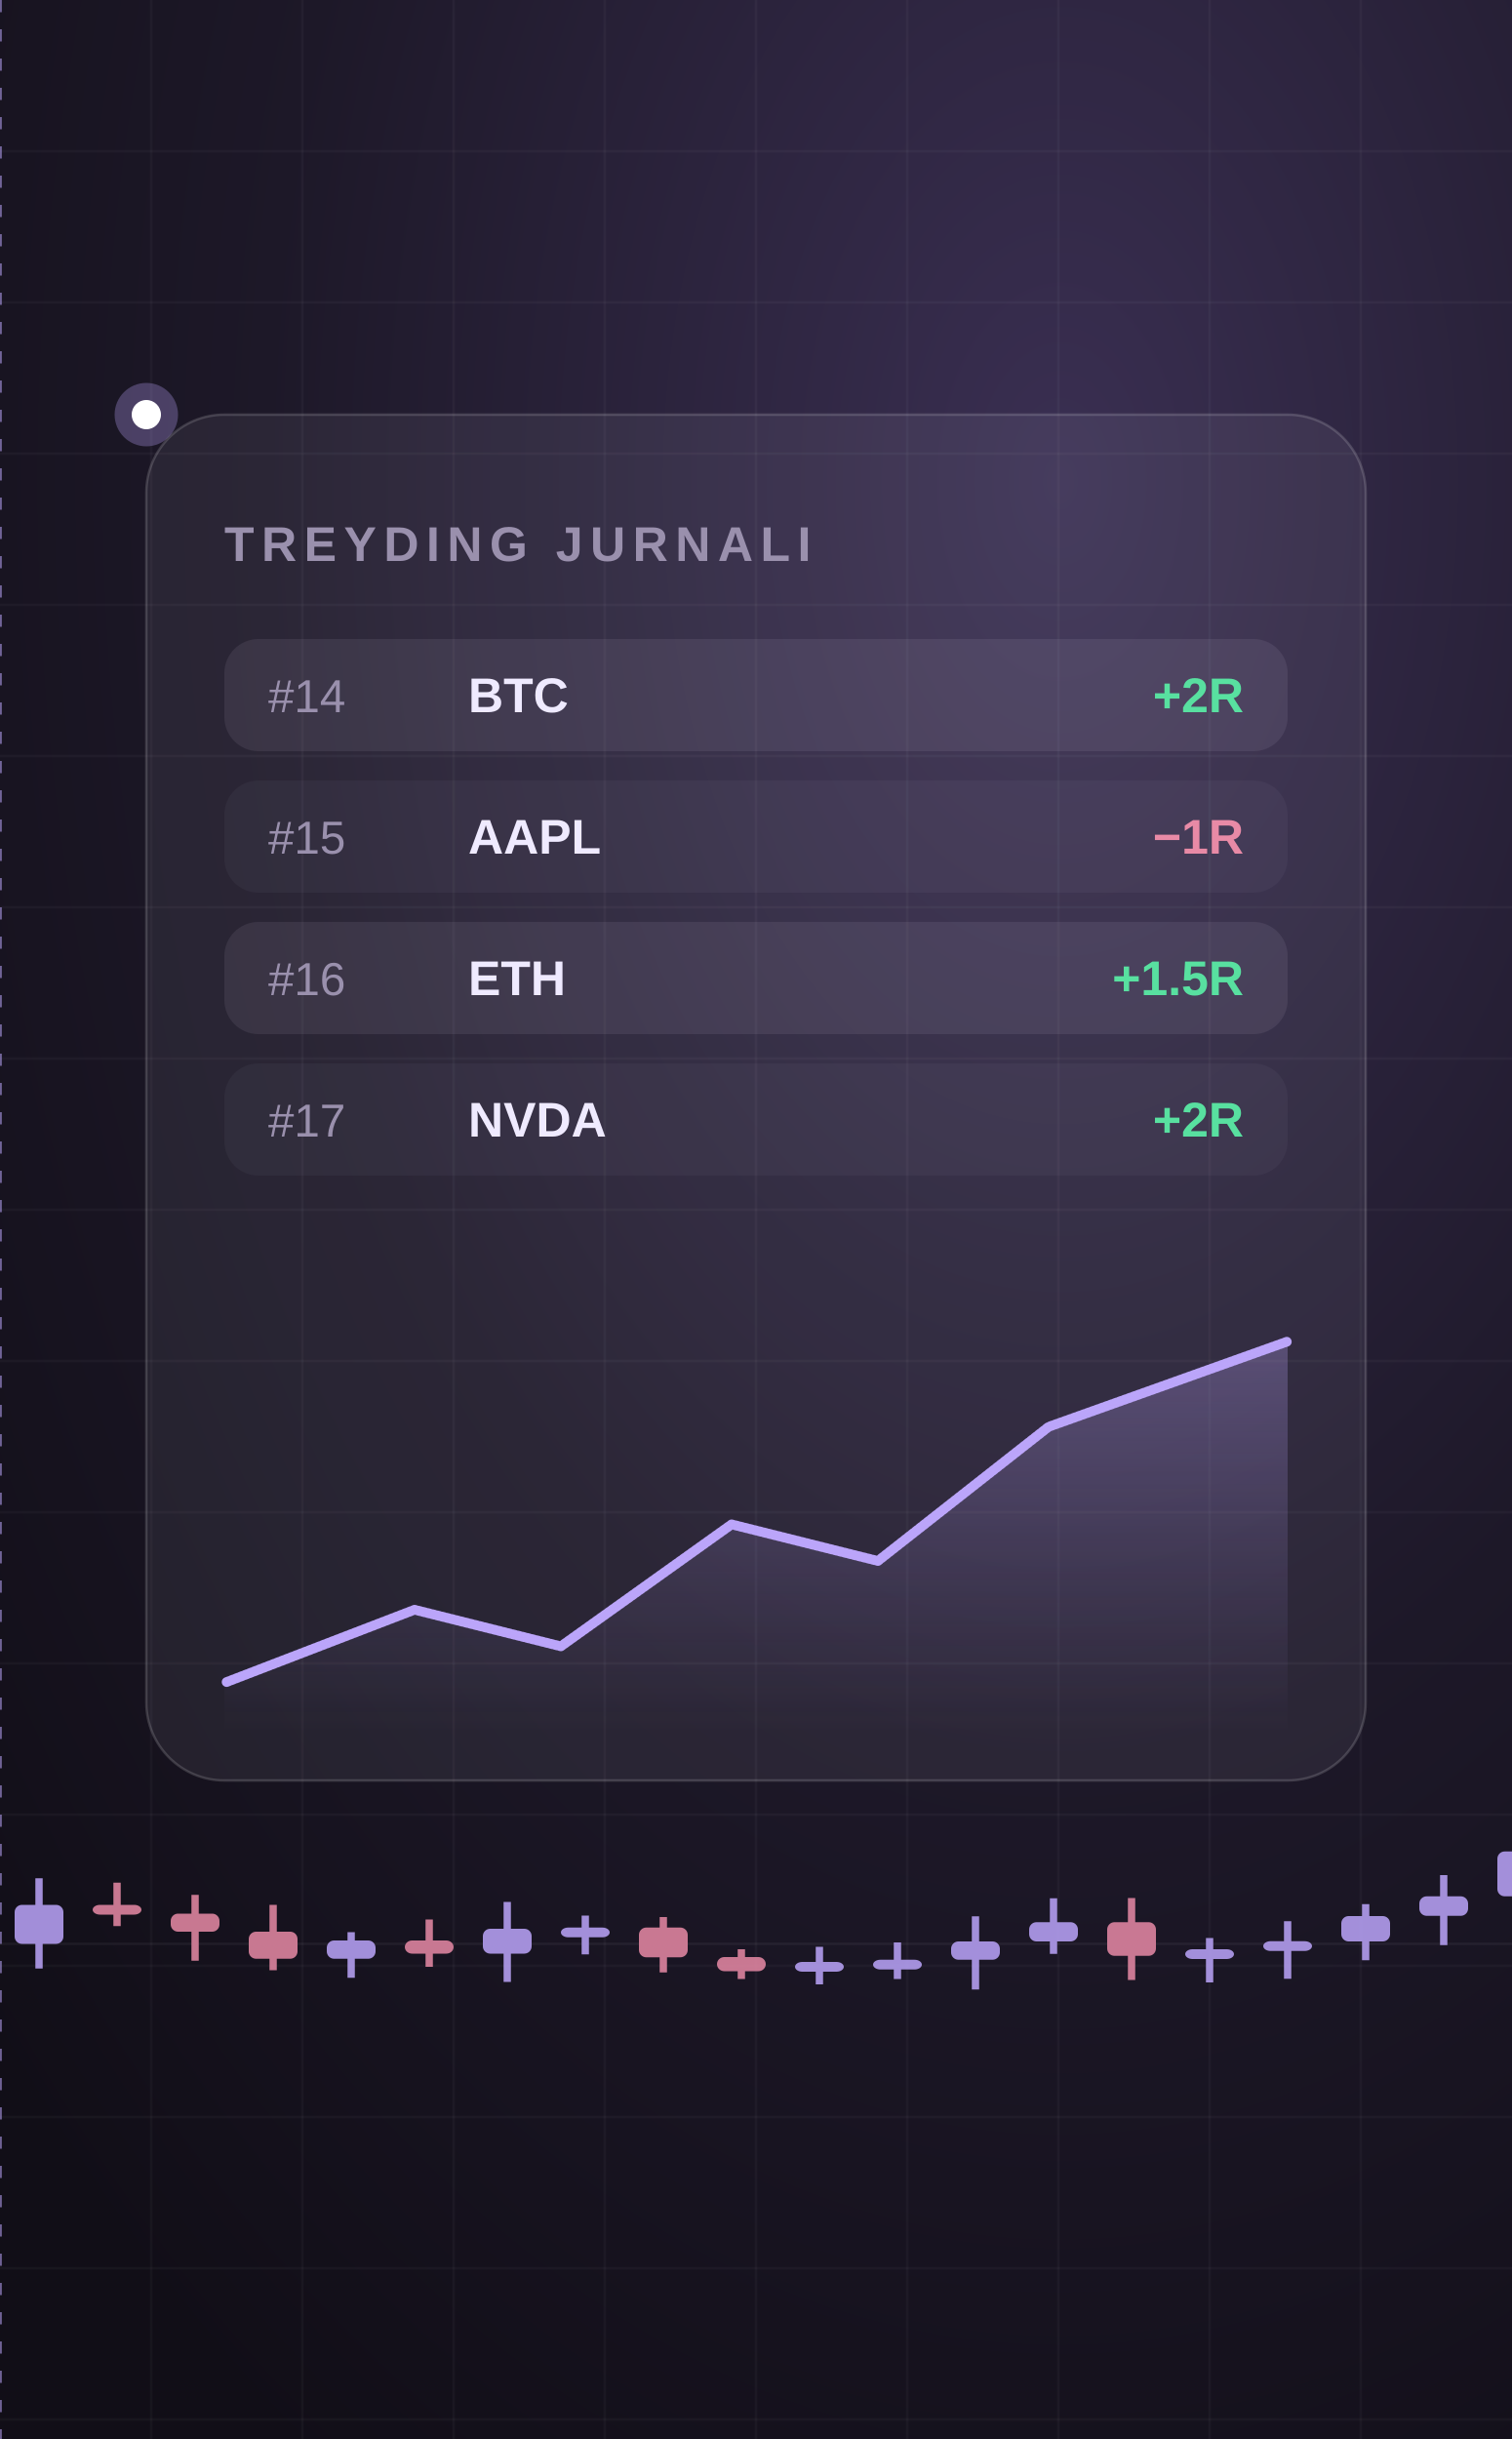
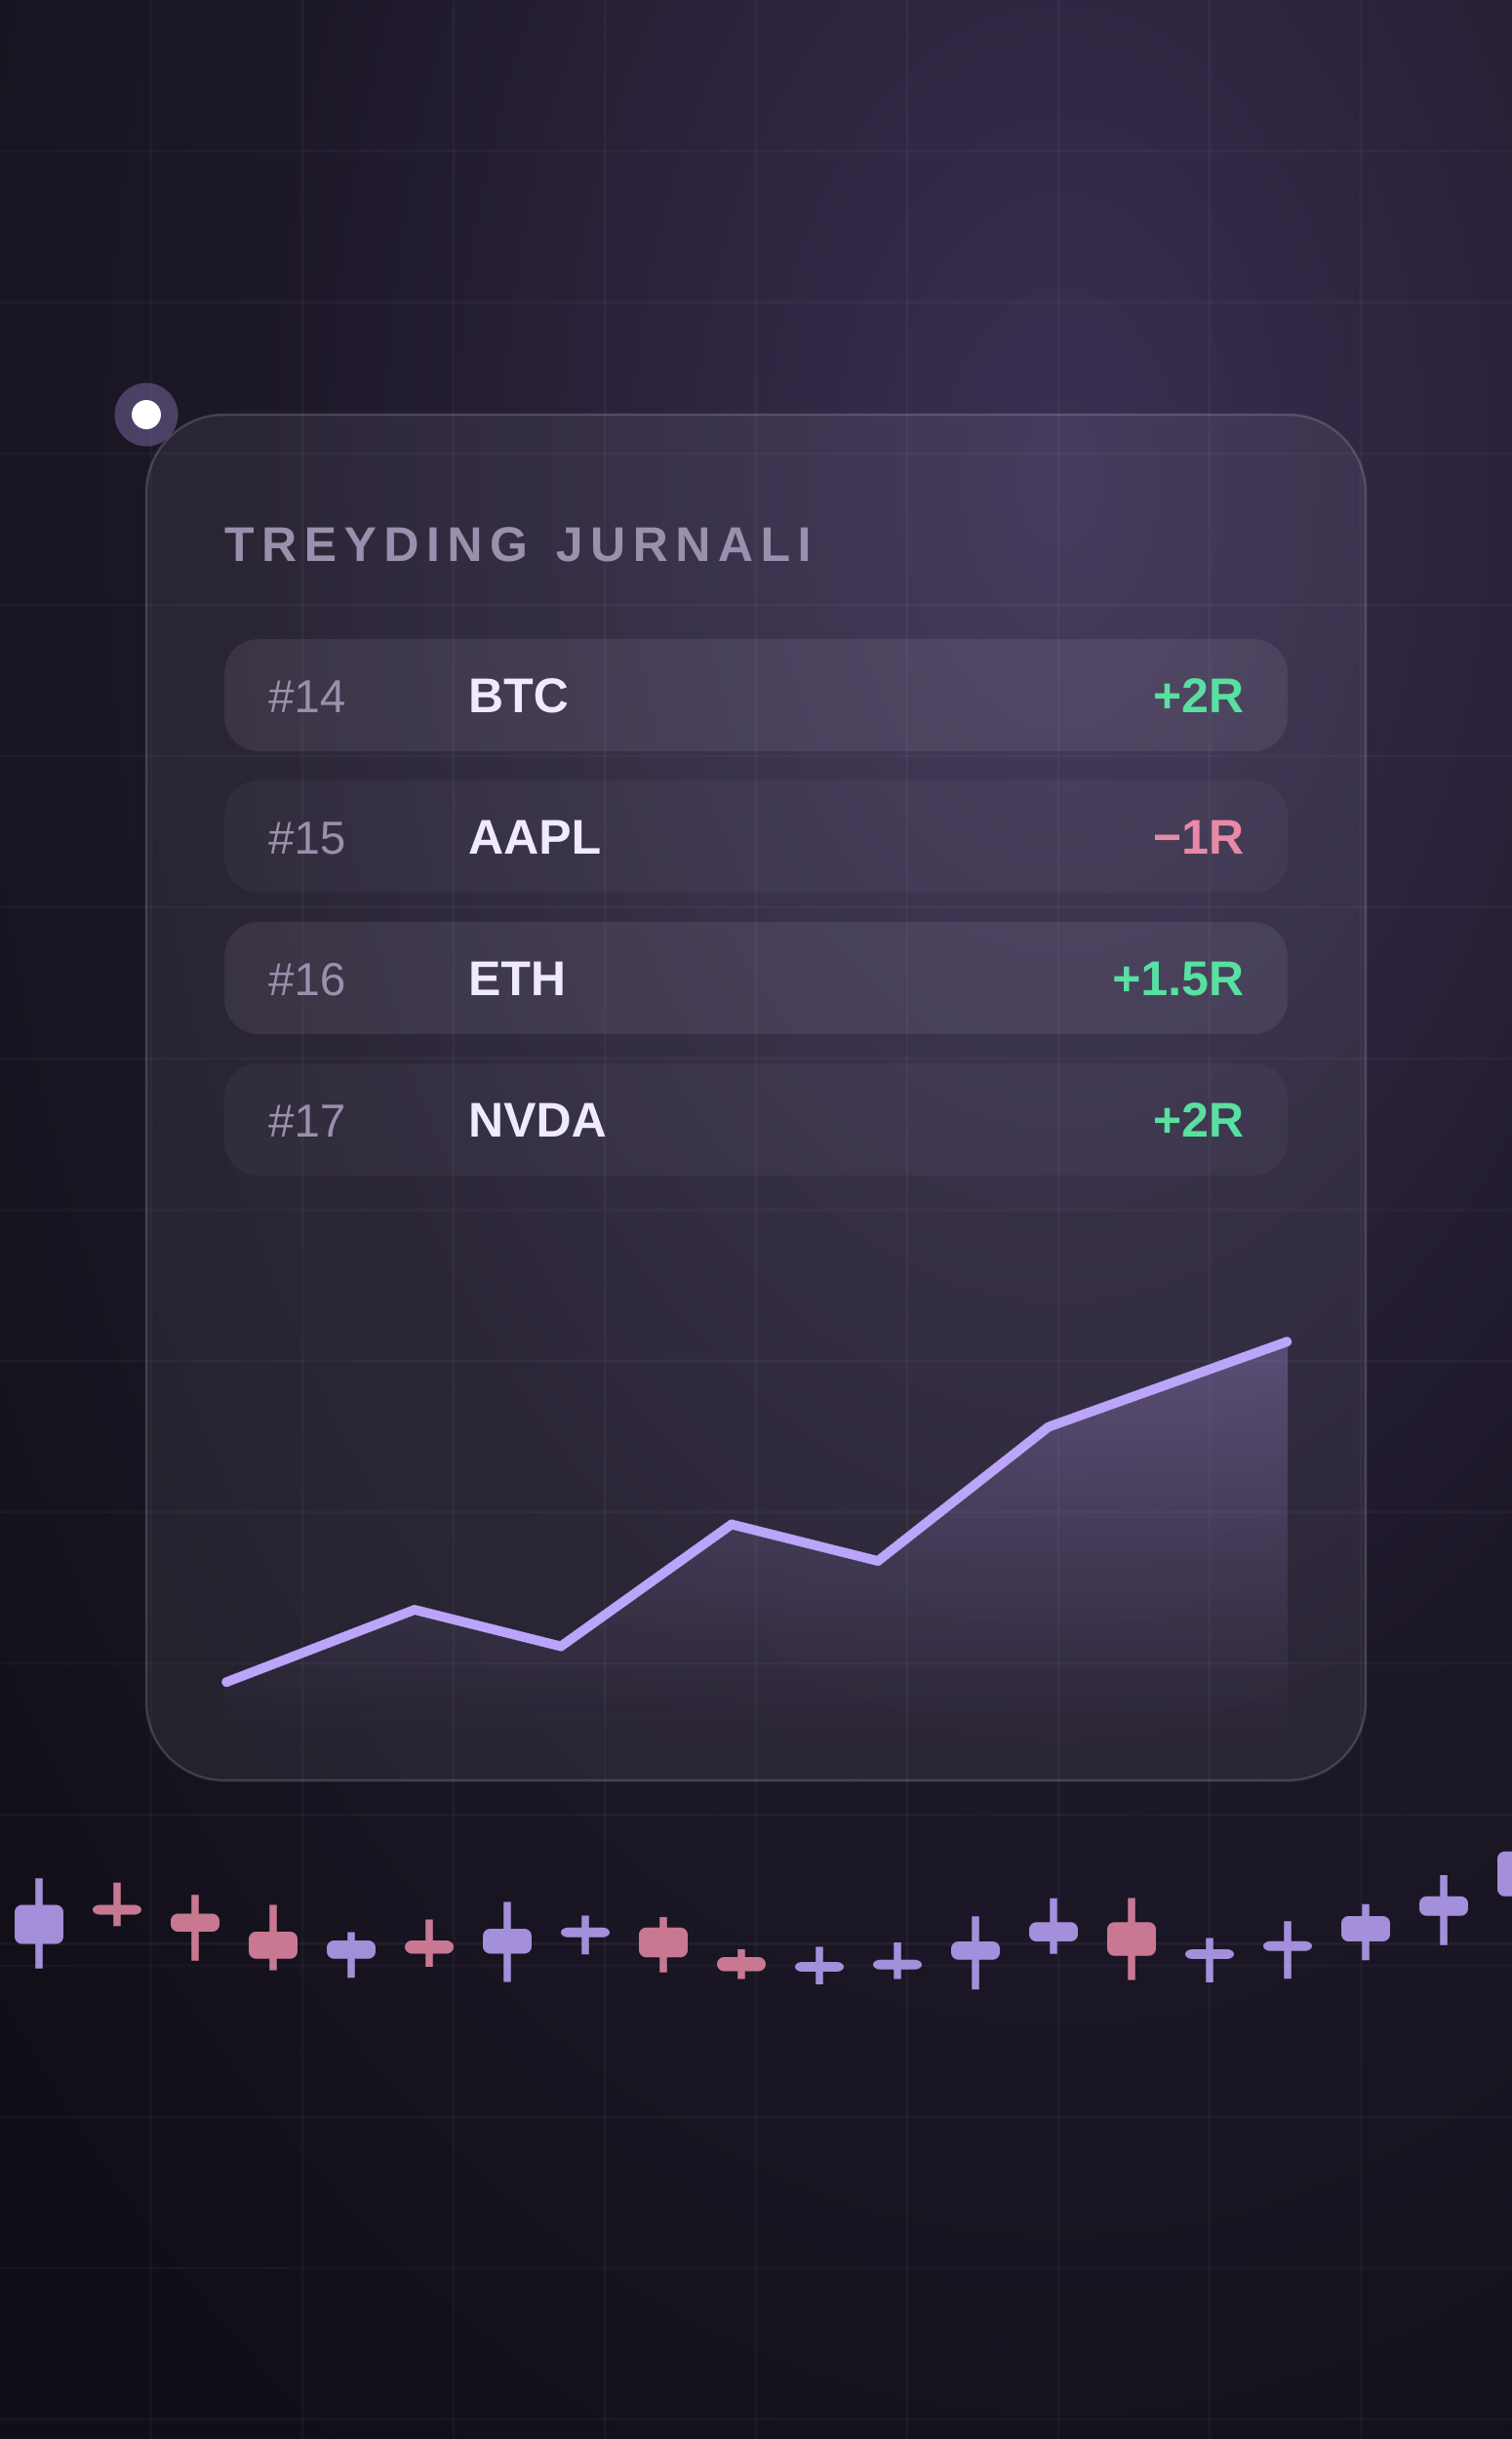
<svg xmlns="http://www.w3.org/2000/svg" width="620" height="1000" viewBox="0 0 620 1000">
  <style>
text{font-family:Arial,Helvetica,"Liberation Sans",sans-serif}
@keyframes grow{from{transform:scaleY(.05);opacity:0}to{transform:none;opacity:1}}
@keyframes live{0%,100%{transform:none}50%{transform:scaleY(1.4)}}
@keyframes flo{0%,100%{transform:translateY(0)}50%{transform:translateY(-6px)}}
@keyframes br{0%,100%{opacity:.7;transform:scale(1)}50%{opacity:1;transform:scale(1.1)}}
@keyframes march{to{stroke-dashoffset:-60}}
@keyframes draw{0%{stroke-dashoffset:1;opacity:1}38%{stroke-dashoffset:0}86%{stroke-dashoffset:0;opacity:1}96%{opacity:0}100%{stroke-dashoffset:1;opacity:0}}
@keyframes bob{0%,100%{transform:none}50%{transform:scaleY(.72)}}
@keyframes dp{0%,100%{transform:scale(1)}50%{transform:scale(1.18)}}
@keyframes hl{0%,100%{opacity:.35}50%{opacity:1}}
@keyframes rin{from{opacity:0;transform:translateX(-18px)}to{opacity:1;transform:none}}
@keyframes bobx{0%,100%{transform:none}50%{transform:scaleX(.78)}}
.row{animation:rin .8s cubic-bezier(.2,.8,.2,1) both}
.barx{transform-box:fill-box;animation:bobx 2.6s ease-in-out infinite}
.cd,.bar,.dot,.glow{transform-box:fill-box}
@keyframes form{0%{transform:scaleY(0);opacity:0}2%{opacity:1}9%{transform:scaleY(1);opacity:1}88%{transform:scaleY(1);opacity:1}96%,100%{transform:scaleY(1);opacity:0}}
.cd{animation:form 9s cubic-bezier(.25,.8,.25,1) infinite both}
@keyframes stream{to{transform:translateX(-640px)}}
.stream{animation:stream 8s linear infinite}
@keyframes scan{from{transform:translateX(-90px)}to{transform:translateX(710px)}}
.scan{animation:scan 6.5s cubic-bezier(.45,0,.55,1) infinite}
.chip{animation:flo 4.5s ease-in-out infinite}
.glow{transform-origin:50% 50%;animation:br 6s ease-in-out infinite}
.dash{animation:march 3.2s linear infinite}
.draw{stroke-dasharray:1;stroke-dashoffset:1;animation:draw 8s cubic-bezier(.4,0,.2,1) .3s infinite}
.bar{transform-origin:50% 100%;animation:bob 2.4s ease-in-out infinite}
.dot{transform-origin:50% 50%;animation:dp 2.2s ease-in-out infinite}
.hl{animation:hl 2.2s ease-in-out infinite}
@keyframes needle{0%,100%{transform:rotate(-62deg)}45%{transform:rotate(58deg)}70%{transform:rotate(20deg)}}
.needle{transform-origin:240px 280px;animation:needle 3.6s cubic-bezier(.5,0,.5,1) infinite}
@media (prefers-reduced-motion:reduce){*{animation:none!important}.draw{stroke-dasharray:none;stroke-dashoffset:0}.scan,.mdot{display:none}}
</style>
  <clipPath id="vb">
    <rect width="620" height="1000" />
  </clipPath>
  <g clip-path="url(#vb)">
    <defs>
      <radialGradient id="bg" cx="70%" cy="20%" r="95%">
        <stop offset="0" stop-color="#3a2f52" />
        <stop offset=".55" stop-color="#1d1828" />
        <stop offset="1" stop-color="#110e17" />
      </radialGradient>
      <radialGradient id="glow" cx="50%" cy="50%" r="50%">
        <stop offset="0" stop-color="#a697eb" stop-opacity=".35" />
        <stop offset="1" stop-color="#a697eb" stop-opacity="0" />
      </radialGradient>
      <linearGradient id="scanG" x1="0" y1="0" x2="1" y2="0">
        <stop offset="0" stop-color="#bba5fa" stop-opacity="0" />
        <stop offset="1" stop-color="#bba5fa" stop-opacity=".2" />
      </linearGradient>
      <linearGradient id="fadeUp" x1="0" y1="0" x2="0" y2="1">
        <stop offset="0" stop-color="#bba5fa" stop-opacity=".35" />
        <stop offset="1" stop-color="#bba5fa" stop-opacity="0" />
      </linearGradient>
    </defs>
    <rect width="620" height="1000" fill="url(#bg)" />
    <line x1="62" y1="0" x2="62" y2="1000" stroke="#fff" stroke-opacity=".035" />
    <line x1="124" y1="0" x2="124" y2="1000" stroke="#fff" stroke-opacity=".035" />
    <line x1="186" y1="0" x2="186" y2="1000" stroke="#fff" stroke-opacity=".035" />
    <line x1="248" y1="0" x2="248" y2="1000" stroke="#fff" stroke-opacity=".035" />
    <line x1="310" y1="0" x2="310" y2="1000" stroke="#fff" stroke-opacity=".035" />
    <line x1="372" y1="0" x2="372" y2="1000" stroke="#fff" stroke-opacity=".035" />
    <line x1="434" y1="0" x2="434" y2="1000" stroke="#fff" stroke-opacity=".035" />
    <line x1="496" y1="0" x2="496" y2="1000" stroke="#fff" stroke-opacity=".035" />
    <line x1="558" y1="0" x2="558" y2="1000" stroke="#fff" stroke-opacity=".035" />
    <line x1="0" y1="62" x2="620" y2="62" stroke="#fff" stroke-opacity=".035" />
    <line x1="0" y1="124" x2="620" y2="124" stroke="#fff" stroke-opacity=".035" />
    <line x1="0" y1="186" x2="620" y2="186" stroke="#fff" stroke-opacity=".035" />
    <line x1="0" y1="248" x2="620" y2="248" stroke="#fff" stroke-opacity=".035" />
    <line x1="0" y1="310" x2="620" y2="310" stroke="#fff" stroke-opacity=".035" />
    <line x1="0" y1="372" x2="620" y2="372" stroke="#fff" stroke-opacity=".035" />
    <line x1="0" y1="434" x2="620" y2="434" stroke="#fff" stroke-opacity=".035" />
    <line x1="0" y1="496" x2="620" y2="496" stroke="#fff" stroke-opacity=".035" />
    <line x1="0" y1="558" x2="620" y2="558" stroke="#fff" stroke-opacity=".035" />
    <line x1="0" y1="620" x2="620" y2="620" stroke="#fff" stroke-opacity=".035" />
    <line x1="0" y1="682" x2="620" y2="682" stroke="#fff" stroke-opacity=".035" />
    <line x1="0" y1="744" x2="620" y2="744" stroke="#fff" stroke-opacity=".035" />
    <line x1="0" y1="806" x2="620" y2="806" stroke="#fff" stroke-opacity=".035" />
    <line x1="0" y1="868" x2="620" y2="868" stroke="#fff" stroke-opacity=".035" />
    <line x1="0" y1="930" x2="620" y2="930" stroke="#fff" stroke-opacity=".035" />
    <line x1="0" y1="992" x2="620" y2="992" stroke="#fff" stroke-opacity=".035" />
    <g transform="translate(60 170)">
      <rect width="500" height="560" rx="32" fill="#efeaff" fill-opacity=".07" stroke="#fff" stroke-opacity=".16" />
      <text x="32" y="60" font-size="20" font-weight="700" fill="#9a90ad" letter-spacing="3">TREYDING JURNALI</text>
      <g transform="translate(32 92)">
        <g class="row" style="animation-delay:200ms">
          <rect width="436" height="46" rx="14" fill="#efeaff" fill-opacity="0.08" />
          <text x="18" y="30" font-size="19" fill="#9a90ad">#14</text>
          <text x="100" y="30" font-size="20" font-weight="700" fill="#efeaff">BTC</text>
          <text class="hl" style="animation-delay:-0s" x="418" y="30" text-anchor="end" font-size="20" font-weight="800" fill="#58e0a0">+2R</text>
        </g>
      </g>
      <g transform="translate(32 150)">
        <g class="row" style="animation-delay:330ms">
          <rect width="436" height="46" rx="14" fill="#efeaff" fill-opacity="0.04" />
          <text x="18" y="30" font-size="19" fill="#9a90ad">#15</text>
          <text x="100" y="30" font-size="20" font-weight="700" fill="#efeaff">AAPL</text>
          <text class="hl" style="animation-delay:-0.5s" x="418" y="30" text-anchor="end" font-size="20" font-weight="800" fill="#e88aa6">−1R</text>
        </g>
      </g>
      <g transform="translate(32 208)">
        <g class="row" style="animation-delay:460ms">
          <rect width="436" height="46" rx="14" fill="#efeaff" fill-opacity="0.08" />
          <text x="18" y="30" font-size="19" fill="#9a90ad">#16</text>
          <text x="100" y="30" font-size="20" font-weight="700" fill="#efeaff">ETH</text>
          <text class="hl" style="animation-delay:-1s" x="418" y="30" text-anchor="end" font-size="20" font-weight="800" fill="#58e0a0">+1.5R</text>
        </g>
      </g>
      <g transform="translate(32 266)">
        <g class="row" style="animation-delay:590ms">
          <rect width="436" height="46" rx="14" fill="#efeaff" fill-opacity="0.04" />
          <text x="18" y="30" font-size="19" fill="#9a90ad">#17</text>
          <text x="100" y="30" font-size="20" font-weight="700" fill="#efeaff">NVDA</text>
          <text class="hl" style="animation-delay:-1.5s" x="418" y="30" text-anchor="end" font-size="20" font-weight="800" fill="#58e0a0">+2R</text>
        </g>
      </g>
      <path class="draw" pathLength="1" d="M32 520 L110 490 L170 505 L240 455 L300 470 L370 415 L468 380" fill="none" stroke="#bba5fa" stroke-width="4" stroke-linecap="round" stroke-linejoin="round" />
      <g class="mdot">
        <circle r="13" fill="#bba5fa" opacity=".3">
          <animateMotion dur="5.5s" repeatCount="indefinite" path="M32 520 L110 490 L170 505 L240 455 L300 470 L370 415 L468 380" />
        </circle>
        <circle r="6" fill="#fff">
          <animateMotion dur="5.5s" repeatCount="indefinite" path="M32 520 L110 490 L170 505 L240 455 L300 470 L370 415 L468 380" />
        </circle>
      </g>
      <path d="M32 520 L110 490 L170 505 L240 455 L300 470 L370 415 L468 380 L468 540 L32 540 Z" fill="url(#fadeUp)" opacity=".8" />
    </g>
    <g transform="translate(0 742)" opacity=".85">
      <line x1="0" x2="1240" y1="55" y2="55" stroke="#fff" stroke-opacity=".06" />
      <g class="stream">
        <g>
          <line x1="16" x2="16" y1="28.1" y2="65.1" stroke="#bba5fa" stroke-width="3" />
          <rect x="6" y="39.0" width="20" height="16.0" rx="3" fill="#bba5fa" />
        </g>
        <g>
          <line x1="48" x2="48" y1="29.9" y2="47.7" stroke="#e88aa6" stroke-width="3" />
          <rect x="38" y="39.0" width="20" height="4.0" rx="3" fill="#e88aa6" />
        </g>
        <g>
          <line x1="80" x2="80" y1="34.9" y2="61.9" stroke="#e88aa6" stroke-width="3" />
          <rect x="70" y="42.6" width="20" height="7.4" rx="3" fill="#e88aa6" />
        </g>
        <g>
          <line x1="112" x2="112" y1="39.0" y2="65.8" stroke="#e88aa6" stroke-width="3" />
          <rect x="102" y="50.0" width="20" height="11.1" rx="3" fill="#e88aa6" />
        </g>
        <g>
          <line x1="144" x2="144" y1="50.2" y2="68.9" stroke="#bba5fa" stroke-width="3" />
          <rect x="134" y="53.6" width="20" height="7.5" rx="3" fill="#bba5fa" />
        </g>
        <g>
          <line x1="176" x2="176" y1="45.0" y2="64.4" stroke="#e88aa6" stroke-width="3" />
          <rect x="166" y="53.6" width="20" height="5.4" rx="3" fill="#e88aa6" />
        </g>
        <g>
          <line x1="208" x2="208" y1="37.8" y2="70.6" stroke="#bba5fa" stroke-width="3" />
          <rect x="198" y="48.8" width="20" height="10.2" rx="3" fill="#bba5fa" />
        </g>
        <g>
          <line x1="240" x2="240" y1="43.4" y2="59.3" stroke="#bba5fa" stroke-width="3" />
          <rect x="230" y="48.3" width="20" height="4.0" rx="3" fill="#bba5fa" />
        </g>
        <g>
          <line x1="272" x2="272" y1="44.0" y2="66.7" stroke="#e88aa6" stroke-width="3" />
          <rect x="262" y="48.3" width="20" height="12.2" rx="3" fill="#e88aa6" />
        </g>
        <g>
          <line x1="304" x2="304" y1="57.2" y2="69.4" stroke="#e88aa6" stroke-width="3" />
          <rect x="294" y="60.4" width="20" height="5.8" rx="3" fill="#e88aa6" />
        </g>
        <g>
          <line x1="336" x2="336" y1="56.2" y2="71.6" stroke="#bba5fa" stroke-width="3" />
          <rect x="326" y="62.4" width="20" height="4.0" rx="3" fill="#bba5fa" />
        </g>
        <g>
          <line x1="368" x2="368" y1="54.4" y2="69.4" stroke="#bba5fa" stroke-width="3" />
          <rect x="358" y="61.5" width="20" height="4.0" rx="3" fill="#bba5fa" />
        </g>
        <g>
          <line x1="400" x2="400" y1="43.7" y2="73.7" stroke="#bba5fa" stroke-width="3" />
          <rect x="390" y="54.0" width="20" height="7.5" rx="3" fill="#bba5fa" />
        </g>
        <g>
          <line x1="432" x2="432" y1="36.3" y2="59.1" stroke="#bba5fa" stroke-width="3" />
          <rect x="422" y="46.1" width="20" height="7.9" rx="3" fill="#bba5fa" />
        </g>
        <g>
          <line x1="464" x2="464" y1="36.2" y2="69.8" stroke="#e88aa6" stroke-width="3" />
          <rect x="454" y="46.1" width="20" height="13.8" rx="3" fill="#e88aa6" />
        </g>
        <g>
          <line x1="496" x2="496" y1="52.6" y2="70.8" stroke="#bba5fa" stroke-width="3" />
          <rect x="486" y="57.2" width="20" height="4.0" rx="3" fill="#bba5fa" />
        </g>
        <g>
          <line x1="528" x2="528" y1="45.7" y2="69.3" stroke="#bba5fa" stroke-width="3" />
          <rect x="518" y="53.9" width="20" height="4.0" rx="3" fill="#bba5fa" />
        </g>
        <g>
          <line x1="560" x2="560" y1="38.7" y2="61.7" stroke="#bba5fa" stroke-width="3" />
          <rect x="550" y="43.6" width="20" height="10.4" rx="3" fill="#bba5fa" />
        </g>
        <g>
          <line x1="592" x2="592" y1="26.8" y2="55.5" stroke="#bba5fa" stroke-width="3" />
          <rect x="582" y="35.5" width="20" height="8.0" rx="3" fill="#bba5fa" />
        </g>
        <g>
          <line x1="624" x2="624" y1="13.1" y2="44.4" stroke="#bba5fa" stroke-width="3" />
          <rect x="614" y="17.1" width="20" height="18.4" rx="3" fill="#bba5fa" />
        </g>
        <g transform="translate(640 0)">
          <g>
            <line x1="16" x2="16" y1="28.1" y2="65.1" stroke="#bba5fa" stroke-width="3" />
            <rect x="6" y="39.0" width="20" height="16.0" rx="3" fill="#bba5fa" />
          </g>
          <g>
            <line x1="48" x2="48" y1="29.9" y2="47.7" stroke="#e88aa6" stroke-width="3" />
            <rect x="38" y="39.0" width="20" height="4.0" rx="3" fill="#e88aa6" />
          </g>
          <g>
            <line x1="80" x2="80" y1="34.9" y2="61.9" stroke="#e88aa6" stroke-width="3" />
            <rect x="70" y="42.6" width="20" height="7.4" rx="3" fill="#e88aa6" />
          </g>
          <g>
            <line x1="112" x2="112" y1="39.0" y2="65.8" stroke="#e88aa6" stroke-width="3" />
            <rect x="102" y="50.0" width="20" height="11.1" rx="3" fill="#e88aa6" />
          </g>
          <g>
            <line x1="144" x2="144" y1="50.2" y2="68.9" stroke="#bba5fa" stroke-width="3" />
            <rect x="134" y="53.6" width="20" height="7.5" rx="3" fill="#bba5fa" />
          </g>
          <g>
            <line x1="176" x2="176" y1="45.0" y2="64.4" stroke="#e88aa6" stroke-width="3" />
            <rect x="166" y="53.6" width="20" height="5.4" rx="3" fill="#e88aa6" />
          </g>
          <g>
            <line x1="208" x2="208" y1="37.8" y2="70.6" stroke="#bba5fa" stroke-width="3" />
            <rect x="198" y="48.8" width="20" height="10.2" rx="3" fill="#bba5fa" />
          </g>
          <g>
            <line x1="240" x2="240" y1="43.4" y2="59.3" stroke="#bba5fa" stroke-width="3" />
            <rect x="230" y="48.3" width="20" height="4.0" rx="3" fill="#bba5fa" />
          </g>
          <g>
            <line x1="272" x2="272" y1="44.0" y2="66.7" stroke="#e88aa6" stroke-width="3" />
            <rect x="262" y="48.3" width="20" height="12.2" rx="3" fill="#e88aa6" />
          </g>
          <g>
            <line x1="304" x2="304" y1="57.2" y2="69.4" stroke="#e88aa6" stroke-width="3" />
            <rect x="294" y="60.4" width="20" height="5.8" rx="3" fill="#e88aa6" />
          </g>
          <g>
            <line x1="336" x2="336" y1="56.2" y2="71.6" stroke="#bba5fa" stroke-width="3" />
            <rect x="326" y="62.4" width="20" height="4.0" rx="3" fill="#bba5fa" />
          </g>
          <g>
            <line x1="368" x2="368" y1="54.4" y2="69.4" stroke="#bba5fa" stroke-width="3" />
            <rect x="358" y="61.5" width="20" height="4.0" rx="3" fill="#bba5fa" />
          </g>
          <g>
            <line x1="400" x2="400" y1="43.7" y2="73.7" stroke="#bba5fa" stroke-width="3" />
            <rect x="390" y="54.0" width="20" height="7.5" rx="3" fill="#bba5fa" />
          </g>
          <g>
            <line x1="432" x2="432" y1="36.3" y2="59.1" stroke="#bba5fa" stroke-width="3" />
            <rect x="422" y="46.1" width="20" height="7.9" rx="3" fill="#bba5fa" />
          </g>
          <g>
            <line x1="464" x2="464" y1="36.2" y2="69.8" stroke="#e88aa6" stroke-width="3" />
            <rect x="454" y="46.1" width="20" height="13.8" rx="3" fill="#e88aa6" />
          </g>
          <g>
            <line x1="496" x2="496" y1="52.6" y2="70.8" stroke="#bba5fa" stroke-width="3" />
            <rect x="486" y="57.2" width="20" height="4.0" rx="3" fill="#bba5fa" />
          </g>
          <g>
            <line x1="528" x2="528" y1="45.7" y2="69.3" stroke="#bba5fa" stroke-width="3" />
            <rect x="518" y="53.9" width="20" height="4.0" rx="3" fill="#bba5fa" />
          </g>
          <g>
            <line x1="560" x2="560" y1="38.7" y2="61.7" stroke="#bba5fa" stroke-width="3" />
            <rect x="550" y="43.6" width="20" height="10.4" rx="3" fill="#bba5fa" />
          </g>
          <g>
            <line x1="592" x2="592" y1="26.8" y2="55.5" stroke="#bba5fa" stroke-width="3" />
            <rect x="582" y="35.5" width="20" height="8.0" rx="3" fill="#bba5fa" />
          </g>
          <g>
            <line x1="624" x2="624" y1="13.1" y2="44.4" stroke="#bba5fa" stroke-width="3" />
            <rect x="614" y="17.1" width="20" height="18.4" rx="3" fill="#bba5fa" />
          </g>
        </g>
      </g>
    </g>
-     <g class="scan">
-       <rect x="-70" y="0" width="70" height="1000" fill="url(#scanG)" />
-       <line x1="0" y1="0" x2="0" y2="1000" stroke="#bba5fa" stroke-opacity=".55" stroke-width="1.5" stroke-dasharray="5 7" />
-     </g>
  </g>
</svg>
